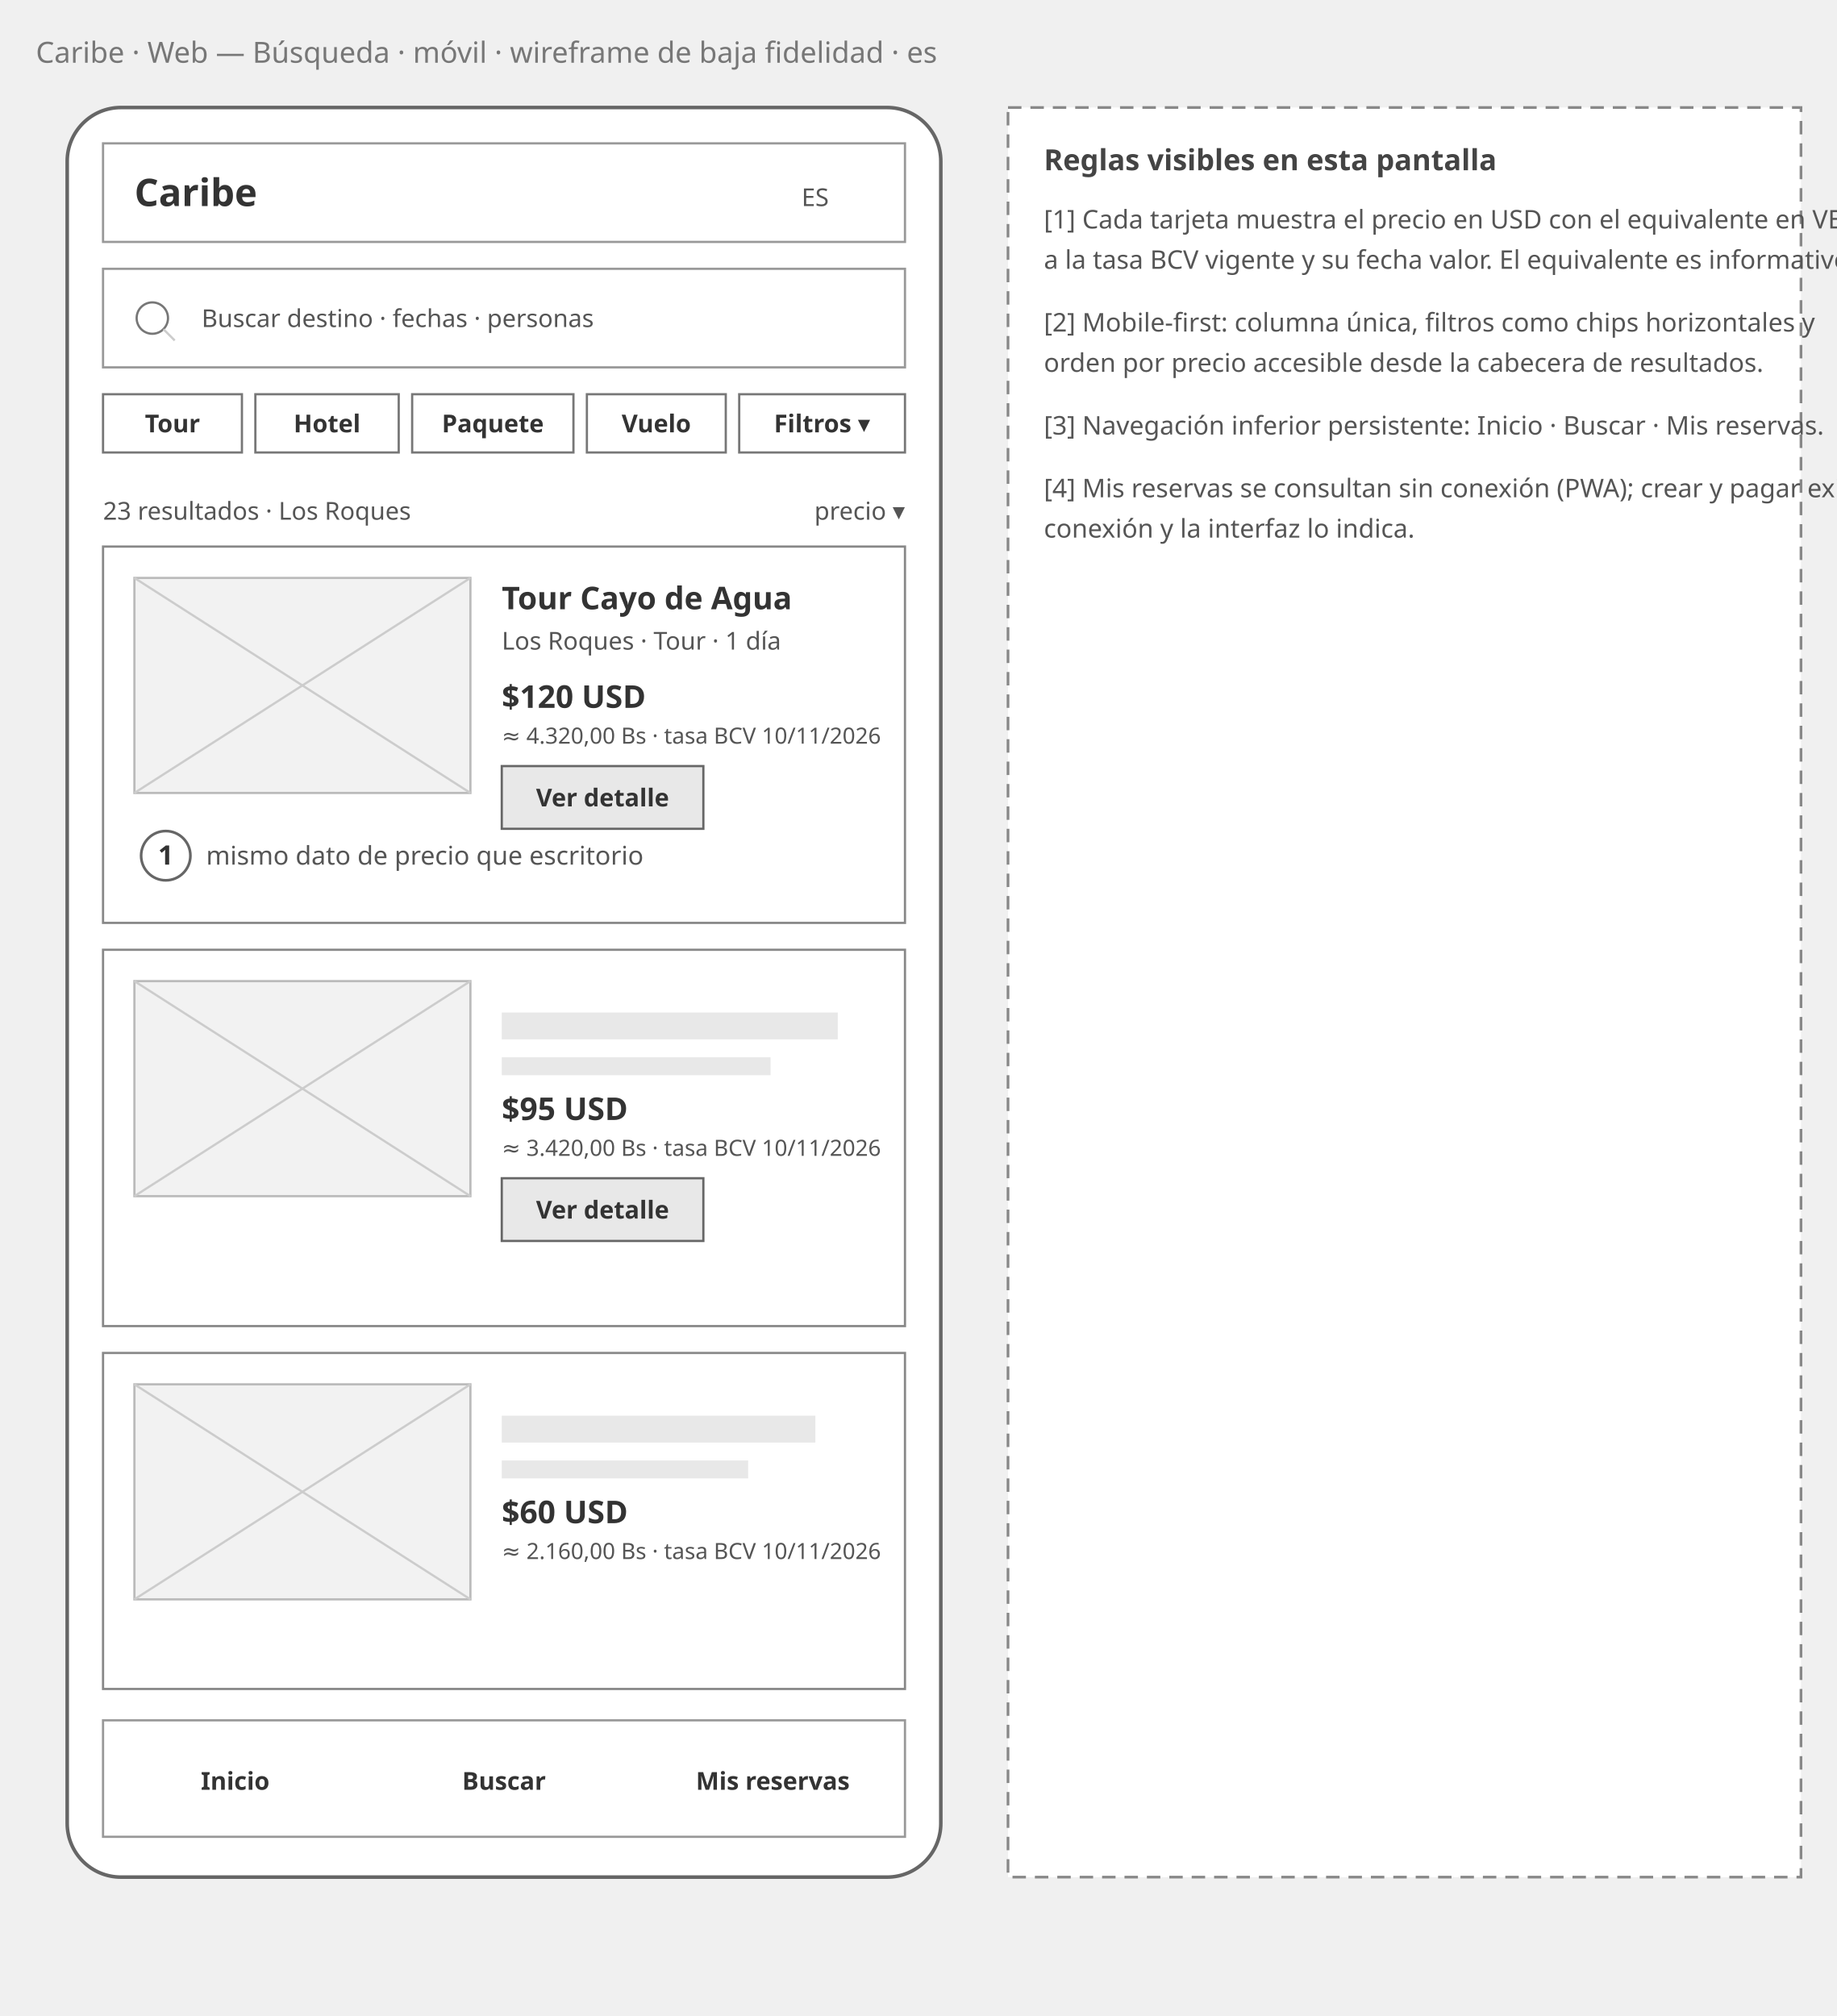
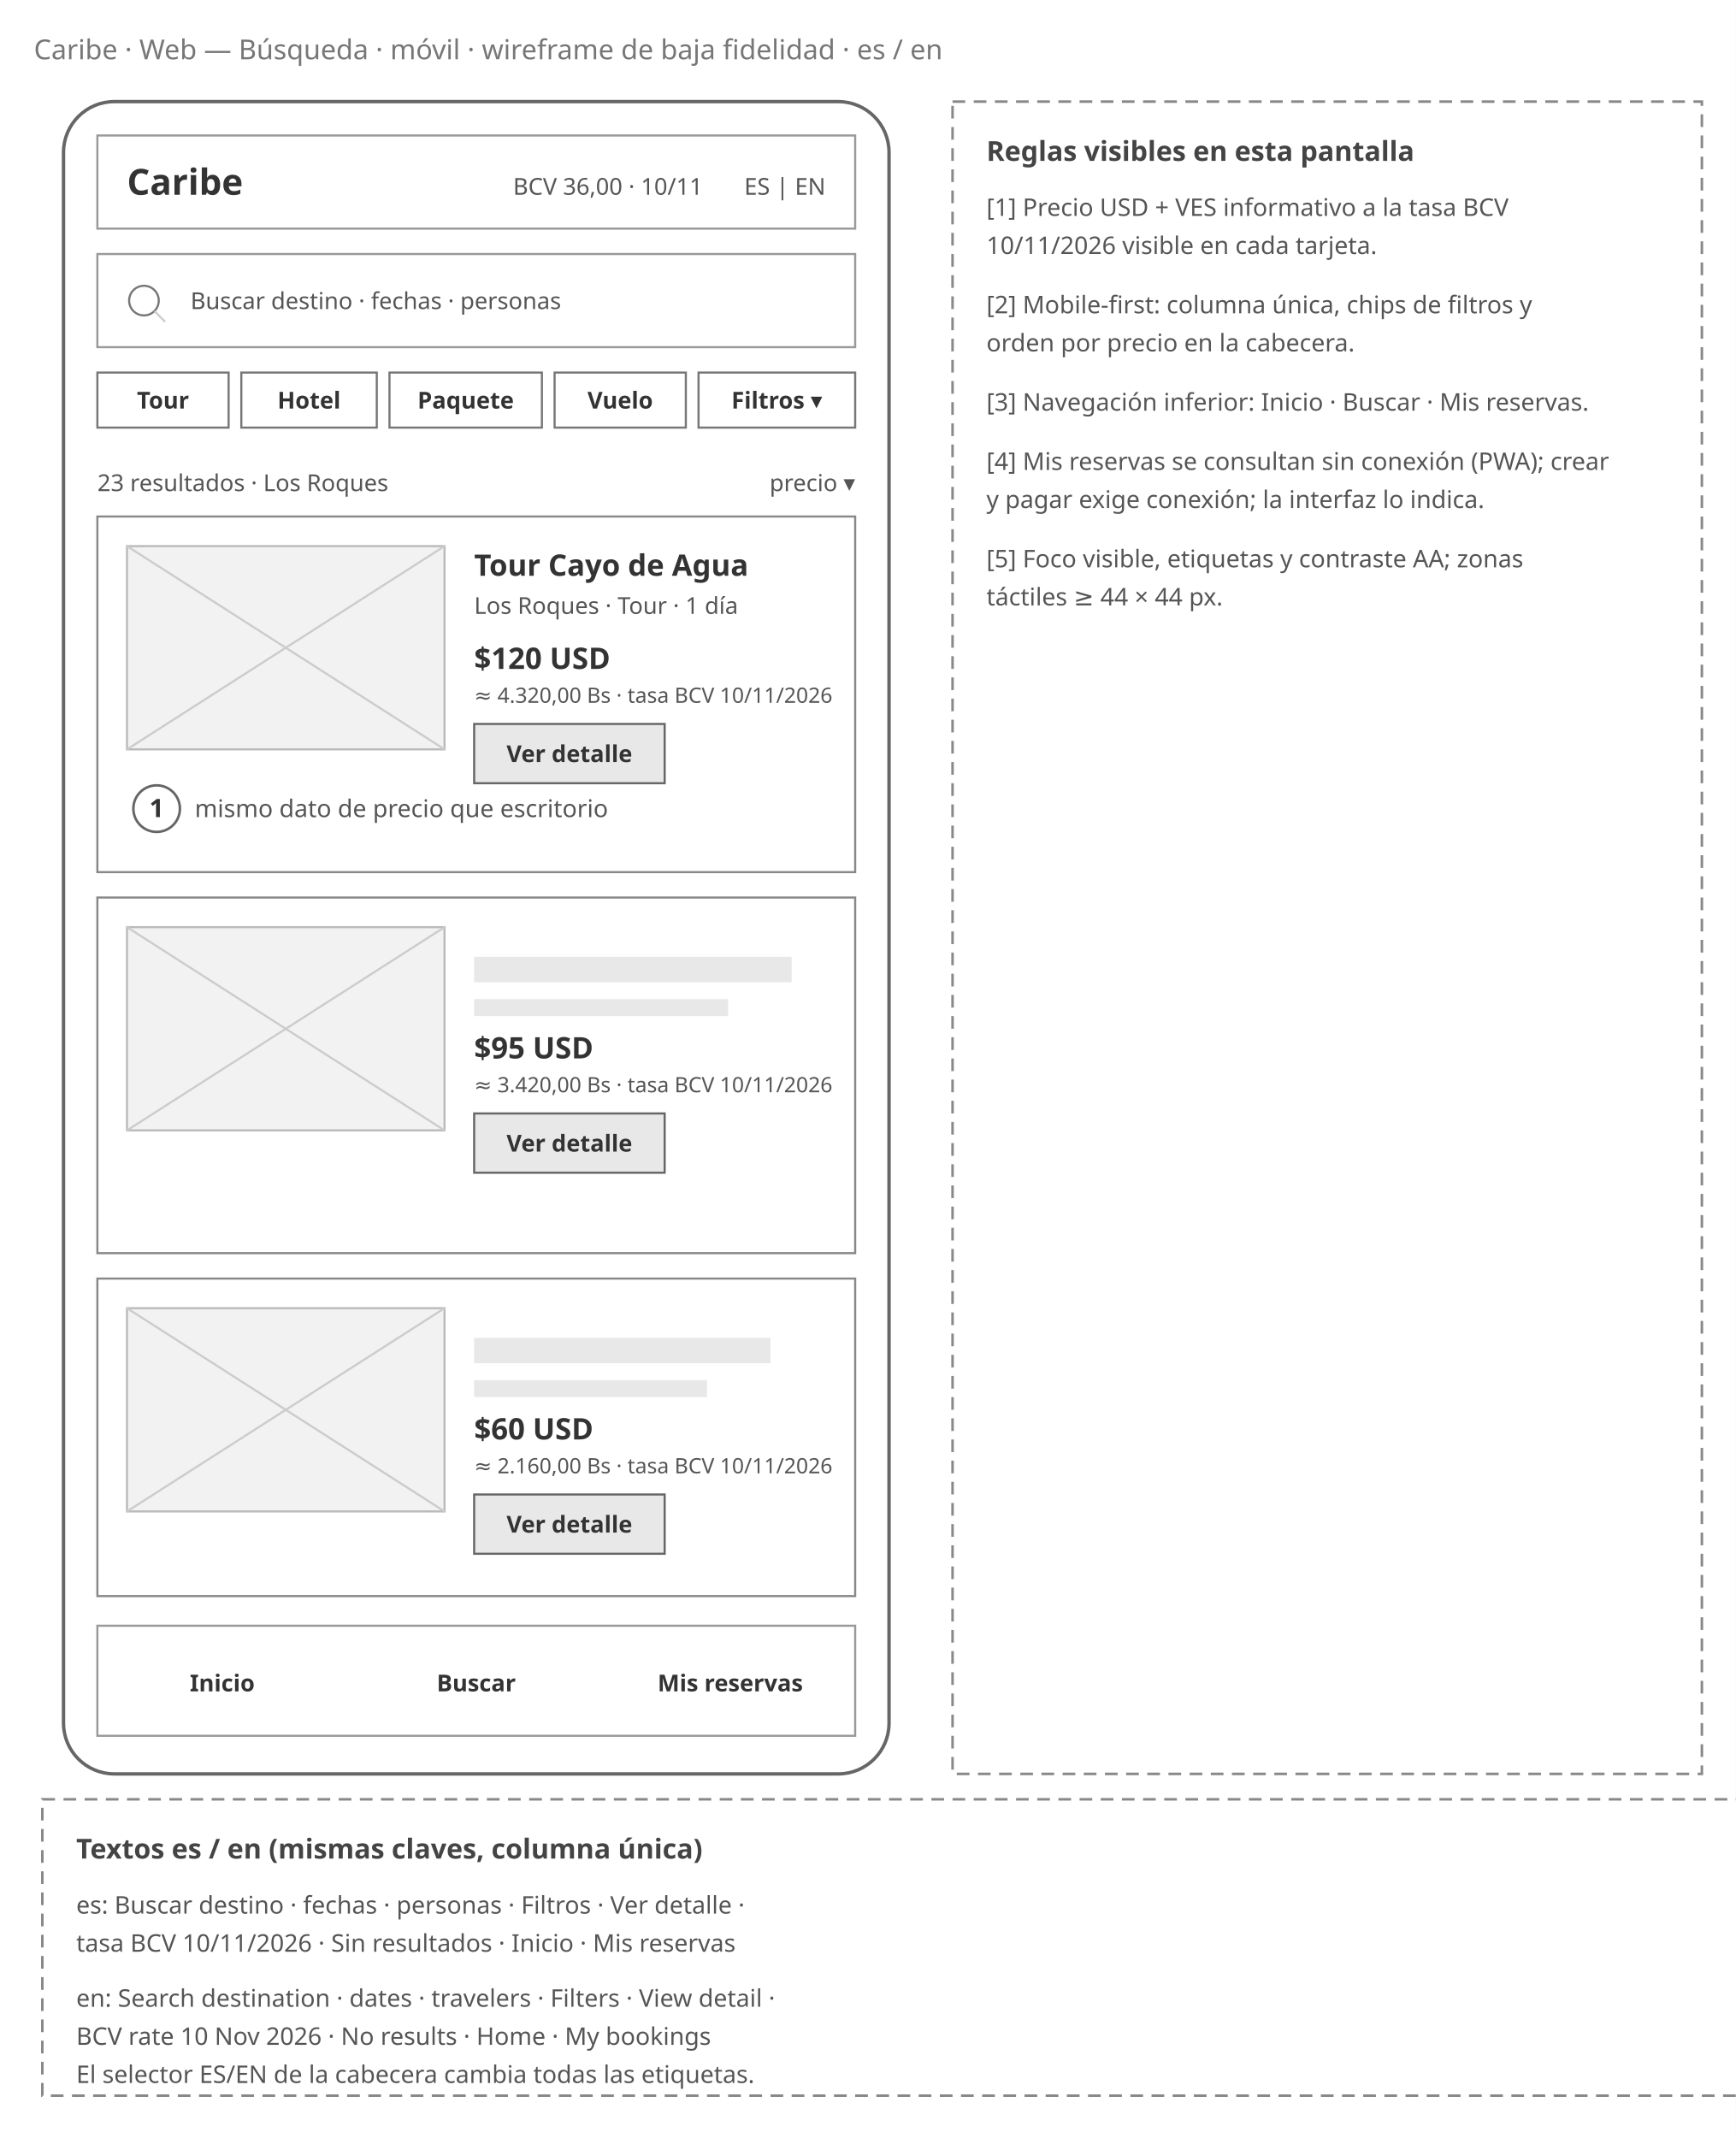
- <svg xmlns="http://www.w3.org/2000/svg" viewBox="0 0 820 900" width="820" height="900" role="img" aria-labelledby="wf-title wf-desc">
+ <svg xmlns="http://www.w3.org/2000/svg" viewBox="0 0 820 1010" width="820" height="1010" role="img" aria-labelledby="wf-title wf-desc">
+   <rect id="canvas-bg" x="0" y="0" width="820" height="1010" fill="#ffffff" />
  <style>
    text { font-family: "Segoe UI", system-ui, sans-serif; fill: #333; }
    .cap { font-size: 13px; fill: #777; }
    .h1 { font-size: 17px; font-weight: 700; }
    .h2 { font-size: 14px; font-weight: 700; }
    .lbl { font-size: 11px; fill: #555; }
    .val { font-size: 11px; fill: #333; }
    .price { font-size: 14px; font-weight: 700; }
    .ves { font-size: 10px; fill: #555; }
    .btn { font-size: 11px; font-weight: 600; fill: #333; }
    .phone { fill: #fff; stroke: #666; stroke-width: 1.6; }
    .box { fill: #fff; stroke: #888; stroke-width: 1; }
    .panel { fill: #f7f7f7; stroke: #888; stroke-width: 1; }
    .field { fill: #fff; stroke: #999; stroke-width: 1; }
    .ph { fill: #f2f2f2; stroke: #bbb; stroke-width: 1; }
    .line { fill: #e8e8e8; }
    .btnbox { fill: #e8e8e8; stroke: #666; stroke-width: 1; }
    .chip { fill: #fff; stroke: #777; stroke-width: 1; }
    .notes { fill: #fff; stroke: #888; stroke-width: 1.2; stroke-dasharray: 6 4; }
    .note { font-size: 11.5px; fill: #555; }
    .notetitle { font-size: 13px; font-weight: 700; fill: #444; }
    .mark { fill: #fff; stroke: #666; stroke-width: 1.2; }
    .marktxt { font-size: 12px; font-weight: 700; }
    .x { stroke: #ccc; stroke-width: 1; }
    .bar { fill: #fff; stroke: #999; stroke-width: 1; }
  </style>
-   <text x="16" y="28" class="cap">Caribe · Web — Búsqueda · móvil · wireframe de baja fidelidad · es</text>
+   <text x="16" y="28" class="cap">Caribe · Web — Búsqueda · móvil · wireframe de baja fidelidad · es / en</text>
  <rect x="30" y="48" width="390" height="790" rx="24" class="phone" />
  <rect x="46" y="64" width="358" height="44" class="bar" />
  <text x="60" y="92" class="h1">Caribe</text>
-   <text x="370" y="92" class="lbl" text-anchor="end">ES</text>
+   <text x="332" y="92" class="lbl" text-anchor="end">BCV 36,00 · 10/11</text>
+   <text x="390" y="92" class="lbl" text-anchor="end">ES | EN</text>
  <rect x="46" y="120" width="358" height="44" class="field" />
  <circle cx="68" cy="142" r="7" class="chip" />
  <line x1="73" y1="147" x2="78" y2="152" class="x" />
  <text x="90" y="146" class="lbl">Buscar destino · fechas · personas</text>
  <rect x="46" y="176" width="62" height="26" class="chip" />
  <text x="77" y="193" class="btn" text-anchor="middle">Tour</text>
  <rect x="114" y="176" width="64" height="26" class="chip" />
  <text x="146" y="193" class="btn" text-anchor="middle">Hotel</text>
  <rect x="184" y="176" width="72" height="26" class="chip" />
  <text x="220" y="193" class="btn" text-anchor="middle">Paquete</text>
  <rect x="262" y="176" width="62" height="26" class="chip" />
  <text x="293" y="193" class="btn" text-anchor="middle">Vuelo</text>
  <rect x="330" y="176" width="74" height="26" class="chip" />
  <text x="367" y="193" class="btn" text-anchor="middle">Filtros ▾</text>
  <text x="46" y="232" class="lbl">23 resultados · Los Roques</text>
  <text x="404" y="232" class="lbl" text-anchor="end">precio ▾</text>
  <rect x="46" y="244" width="358" height="168" class="box" />
  <rect x="60" y="258" width="150" height="96" class="ph" />
  <line x1="60" y1="258" x2="210" y2="354" class="x" />
  <line x1="210" y1="258" x2="60" y2="354" class="x" />
  <text x="224" y="272" class="h2">Tour Cayo de Agua</text>
  <text x="224" y="290" class="lbl">Los Roques · Tour · 1 día</text>
  <text x="224" y="316" class="price">$120 USD</text>
  <text x="224" y="332" class="ves">≈ 4.320,00 Bs · tasa BCV 10/11/2026</text>
  <rect x="224" y="342" width="90" height="28" class="btnbox" />
  <text x="269" y="360" class="btn" text-anchor="middle">Ver detalle</text>
  <circle cx="74" cy="382" r="11" class="mark" />
  <text x="74" y="386" class="marktxt" text-anchor="middle">1</text>
  <text x="92" y="386" class="note">mismo dato de precio que escritorio</text>
  <rect x="46" y="424" width="358" height="168" class="box" />
  <rect x="60" y="438" width="150" height="96" class="ph" />
  <line x1="60" y1="438" x2="210" y2="534" class="x" />
  <line x1="210" y1="438" x2="60" y2="534" class="x" />
  <rect x="224" y="452" width="150" height="12" class="line" />
  <rect x="224" y="472" width="120" height="8" class="line" />
  <text x="224" y="500" class="price">$95 USD</text>
  <text x="224" y="516" class="ves">≈ 3.420,00 Bs · tasa BCV 10/11/2026</text>
  <rect x="224" y="526" width="90" height="28" class="btnbox" />
  <text x="269" y="544" class="btn" text-anchor="middle">Ver detalle</text>
  <rect x="46" y="604" width="358" height="150" class="box" />
  <rect x="60" y="618" width="150" height="96" class="ph" />
  <line x1="60" y1="618" x2="210" y2="714" class="x" />
  <line x1="210" y1="618" x2="60" y2="714" class="x" />
  <rect x="224" y="632" width="140" height="12" class="line" />
  <rect x="224" y="652" width="110" height="8" class="line" />
  <text x="224" y="680" class="price">$60 USD</text>
  <text x="224" y="696" class="ves">≈ 2.160,00 Bs · tasa BCV 10/11/2026</text>
+   <rect x="224" y="706" width="90" height="28" class="btnbox" />
+   <text x="269" y="724" class="btn" text-anchor="middle">Ver detalle</text>
  <rect x="46" y="768" width="358" height="52" class="bar" />
  <text x="105" y="799" class="btn" text-anchor="middle">Inicio</text>
  <text x="225" y="799" class="btn" text-anchor="middle">Buscar</text>
  <text x="345" y="799" class="btn" text-anchor="middle">Mis reservas</text>
  <rect x="450" y="48" width="354" height="790" class="notes" />
  <text x="466" y="76" class="notetitle">Reglas visibles en esta pantalla</text>
-   <text x="466" y="102" class="note">[1] Cada tarjeta muestra el precio en USD con el equivalente en VES</text>
-   <text x="466" y="120" class="note">a la tasa BCV vigente y su fecha valor. El equivalente es informativo.</text>
-   <text x="466" y="148" class="note">[2] Mobile-first: columna única, filtros como chips horizontales y</text>
-   <text x="466" y="166" class="note">orden por precio accesible desde la cabecera de resultados.</text>
-   <text x="466" y="194" class="note">[3] Navegación inferior persistente: Inicio · Buscar · Mis reservas.</text>
-   <text x="466" y="222" class="note">[4] Mis reservas se consultan sin conexión (PWA); crear y pagar exige</text>
-   <text x="466" y="240" class="note">conexión y la interfaz lo indica.</text>
+   <text x="466" y="102" class="note">[1] Precio USD + VES informativo a la tasa BCV</text>
+   <text x="466" y="120" class="note">10/11/2026 visible en cada tarjeta.</text>
+   <text x="466" y="148" class="note">[2] Mobile-first: columna única, chips de filtros y</text>
+   <text x="466" y="166" class="note">orden por precio en la cabecera.</text>
+   <text x="466" y="194" class="note">[3] Navegación inferior: Inicio · Buscar · Mis reservas.</text>
+   <text x="466" y="222" class="note">[4] Mis reservas se consultan sin conexión (PWA); crear</text>
+   <text x="466" y="240" class="note">y pagar exige conexión; la interfaz lo indica.</text>
+   <text x="466" y="268" class="note">[5] Foco visible, etiquetas y contraste AA; zonas</text>
+   <text x="466" y="286" class="note">táctiles ≥ 44 × 44 px.</text>
+   <rect x="20" y="850" width="810" height="140" class="notes" />
+   <text x="36" y="878" class="notetitle">Textos es / en (mismas claves, columna única)</text>
+   <text x="36" y="904" class="note">es: Buscar destino · fechas · personas · Filtros · Ver detalle ·</text>
+   <text x="36" y="922" class="note">tasa BCV 10/11/2026 · Sin resultados · Inicio · Mis reservas</text>
+   <text x="36" y="948" class="note">en: Search destination · dates · travelers · Filters · View detail ·</text>
+   <text x="36" y="966" class="note">BCV rate 10 Nov 2026 · No results · Home · My bookings</text>
+   <text x="36" y="984" class="note">El selector ES/EN de la cabecera cambia todas las etiquetas.</text>
</svg>
